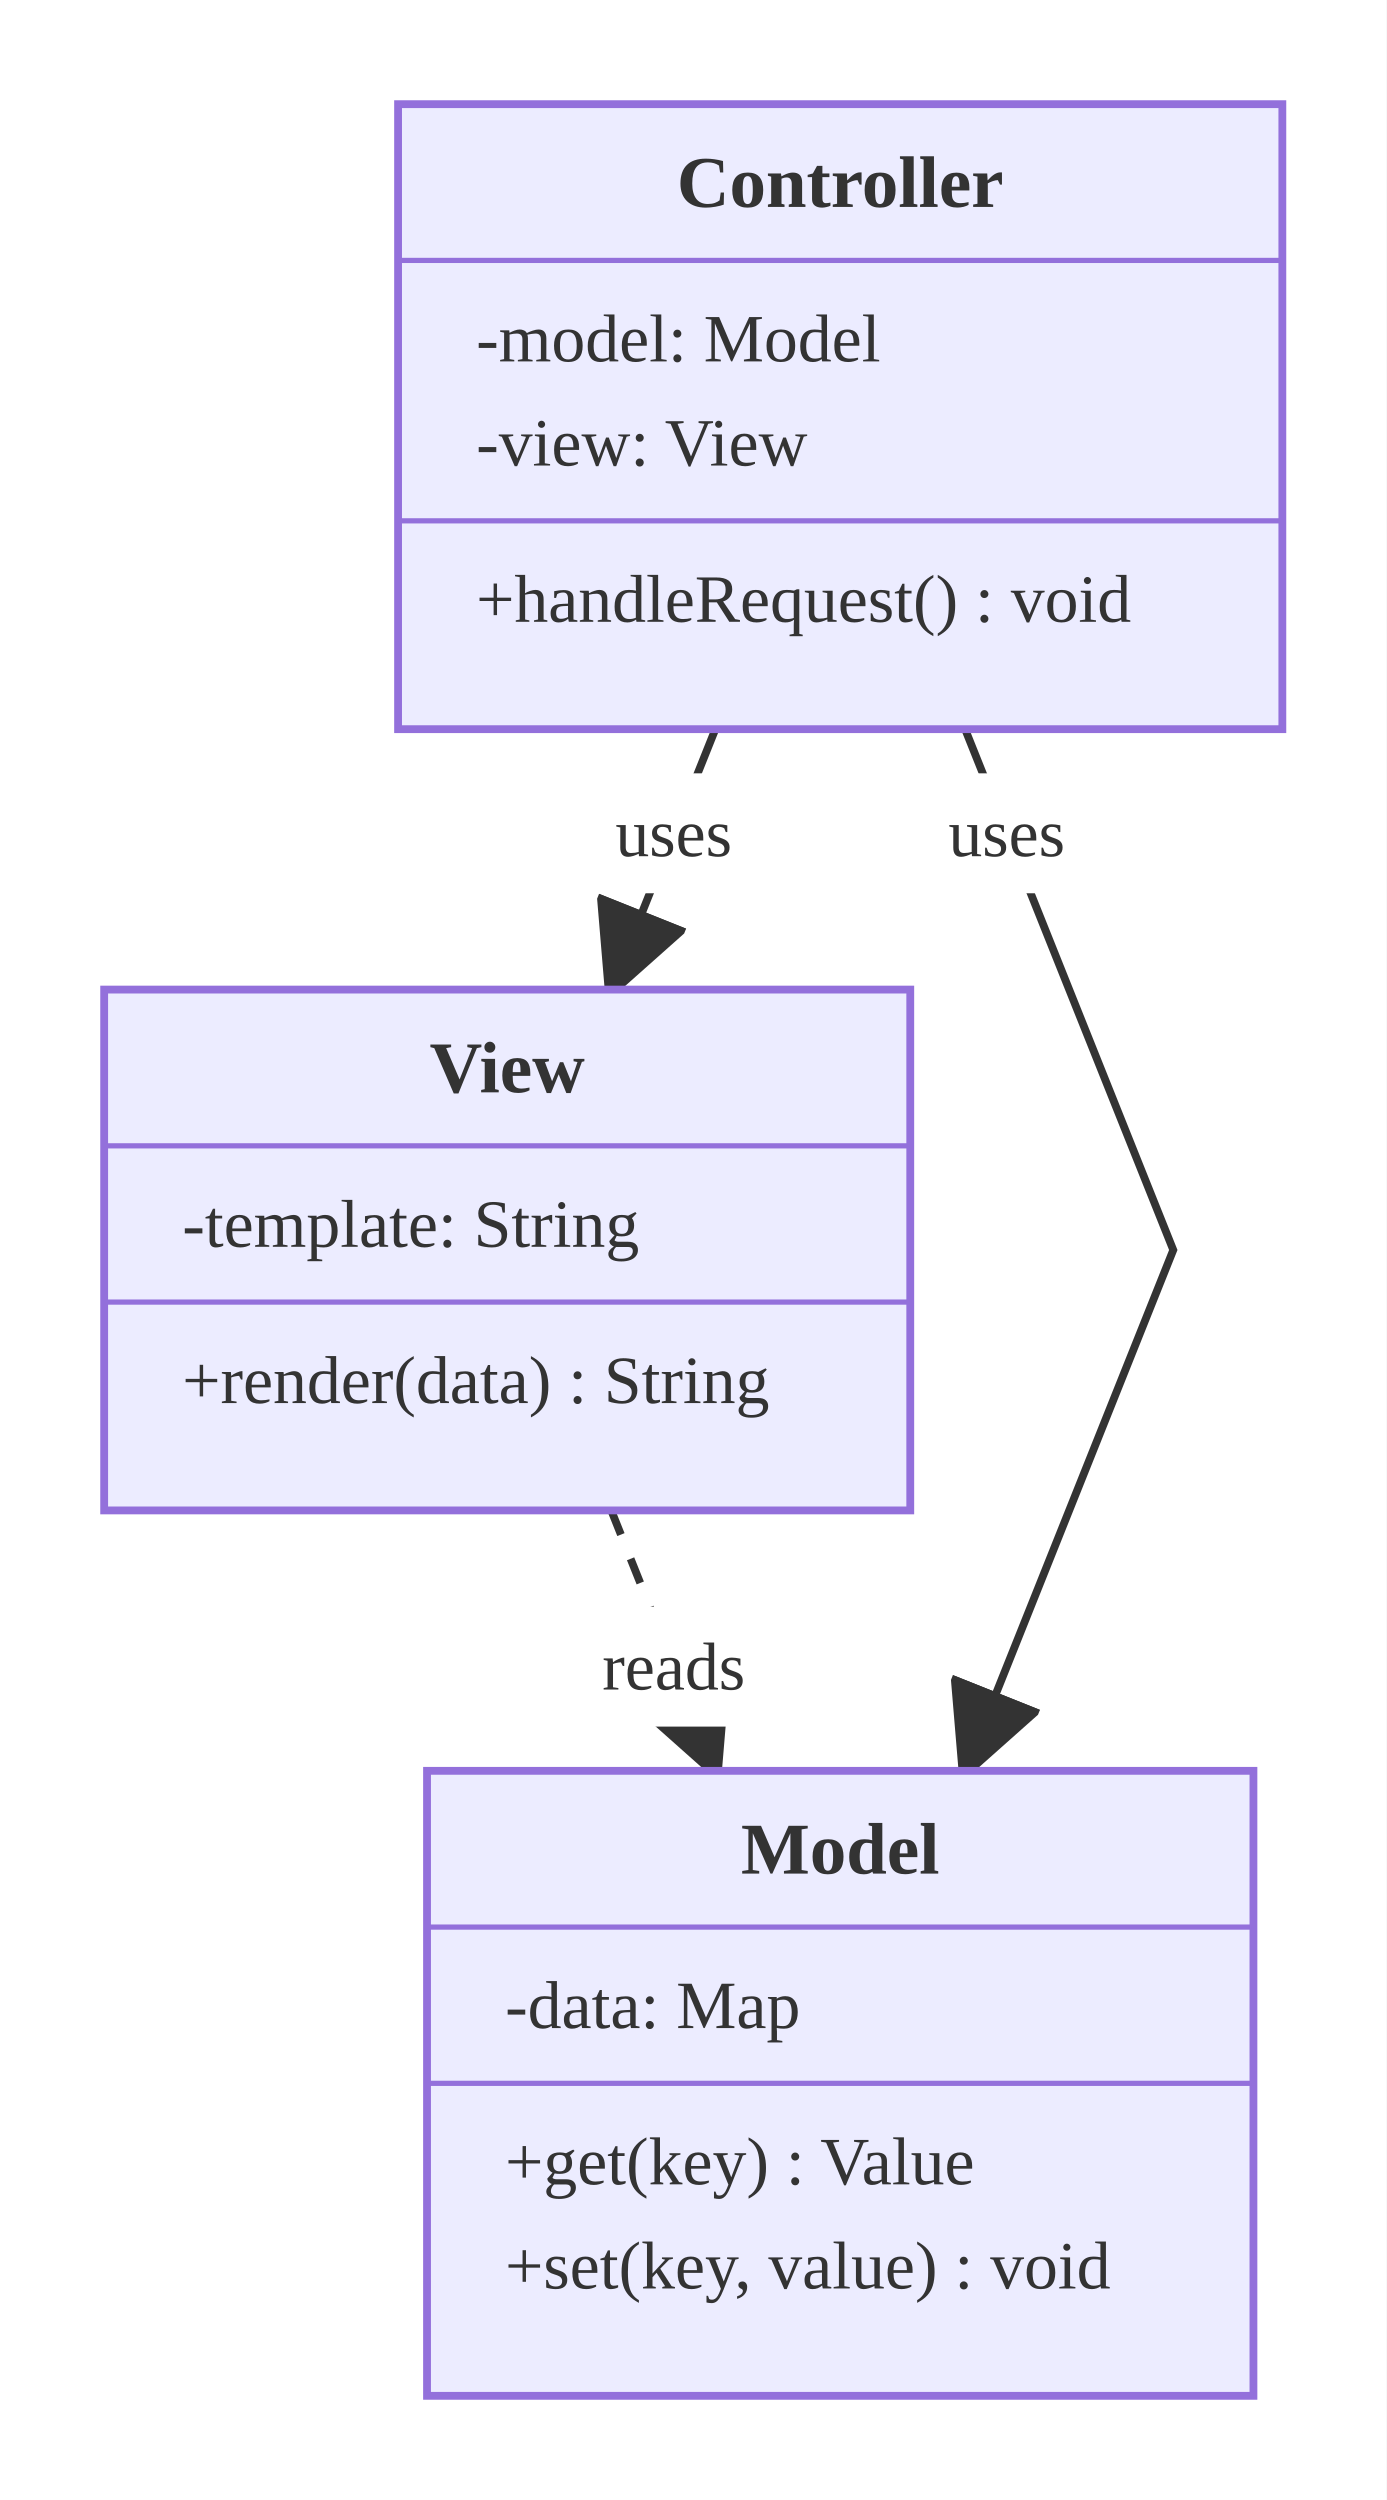
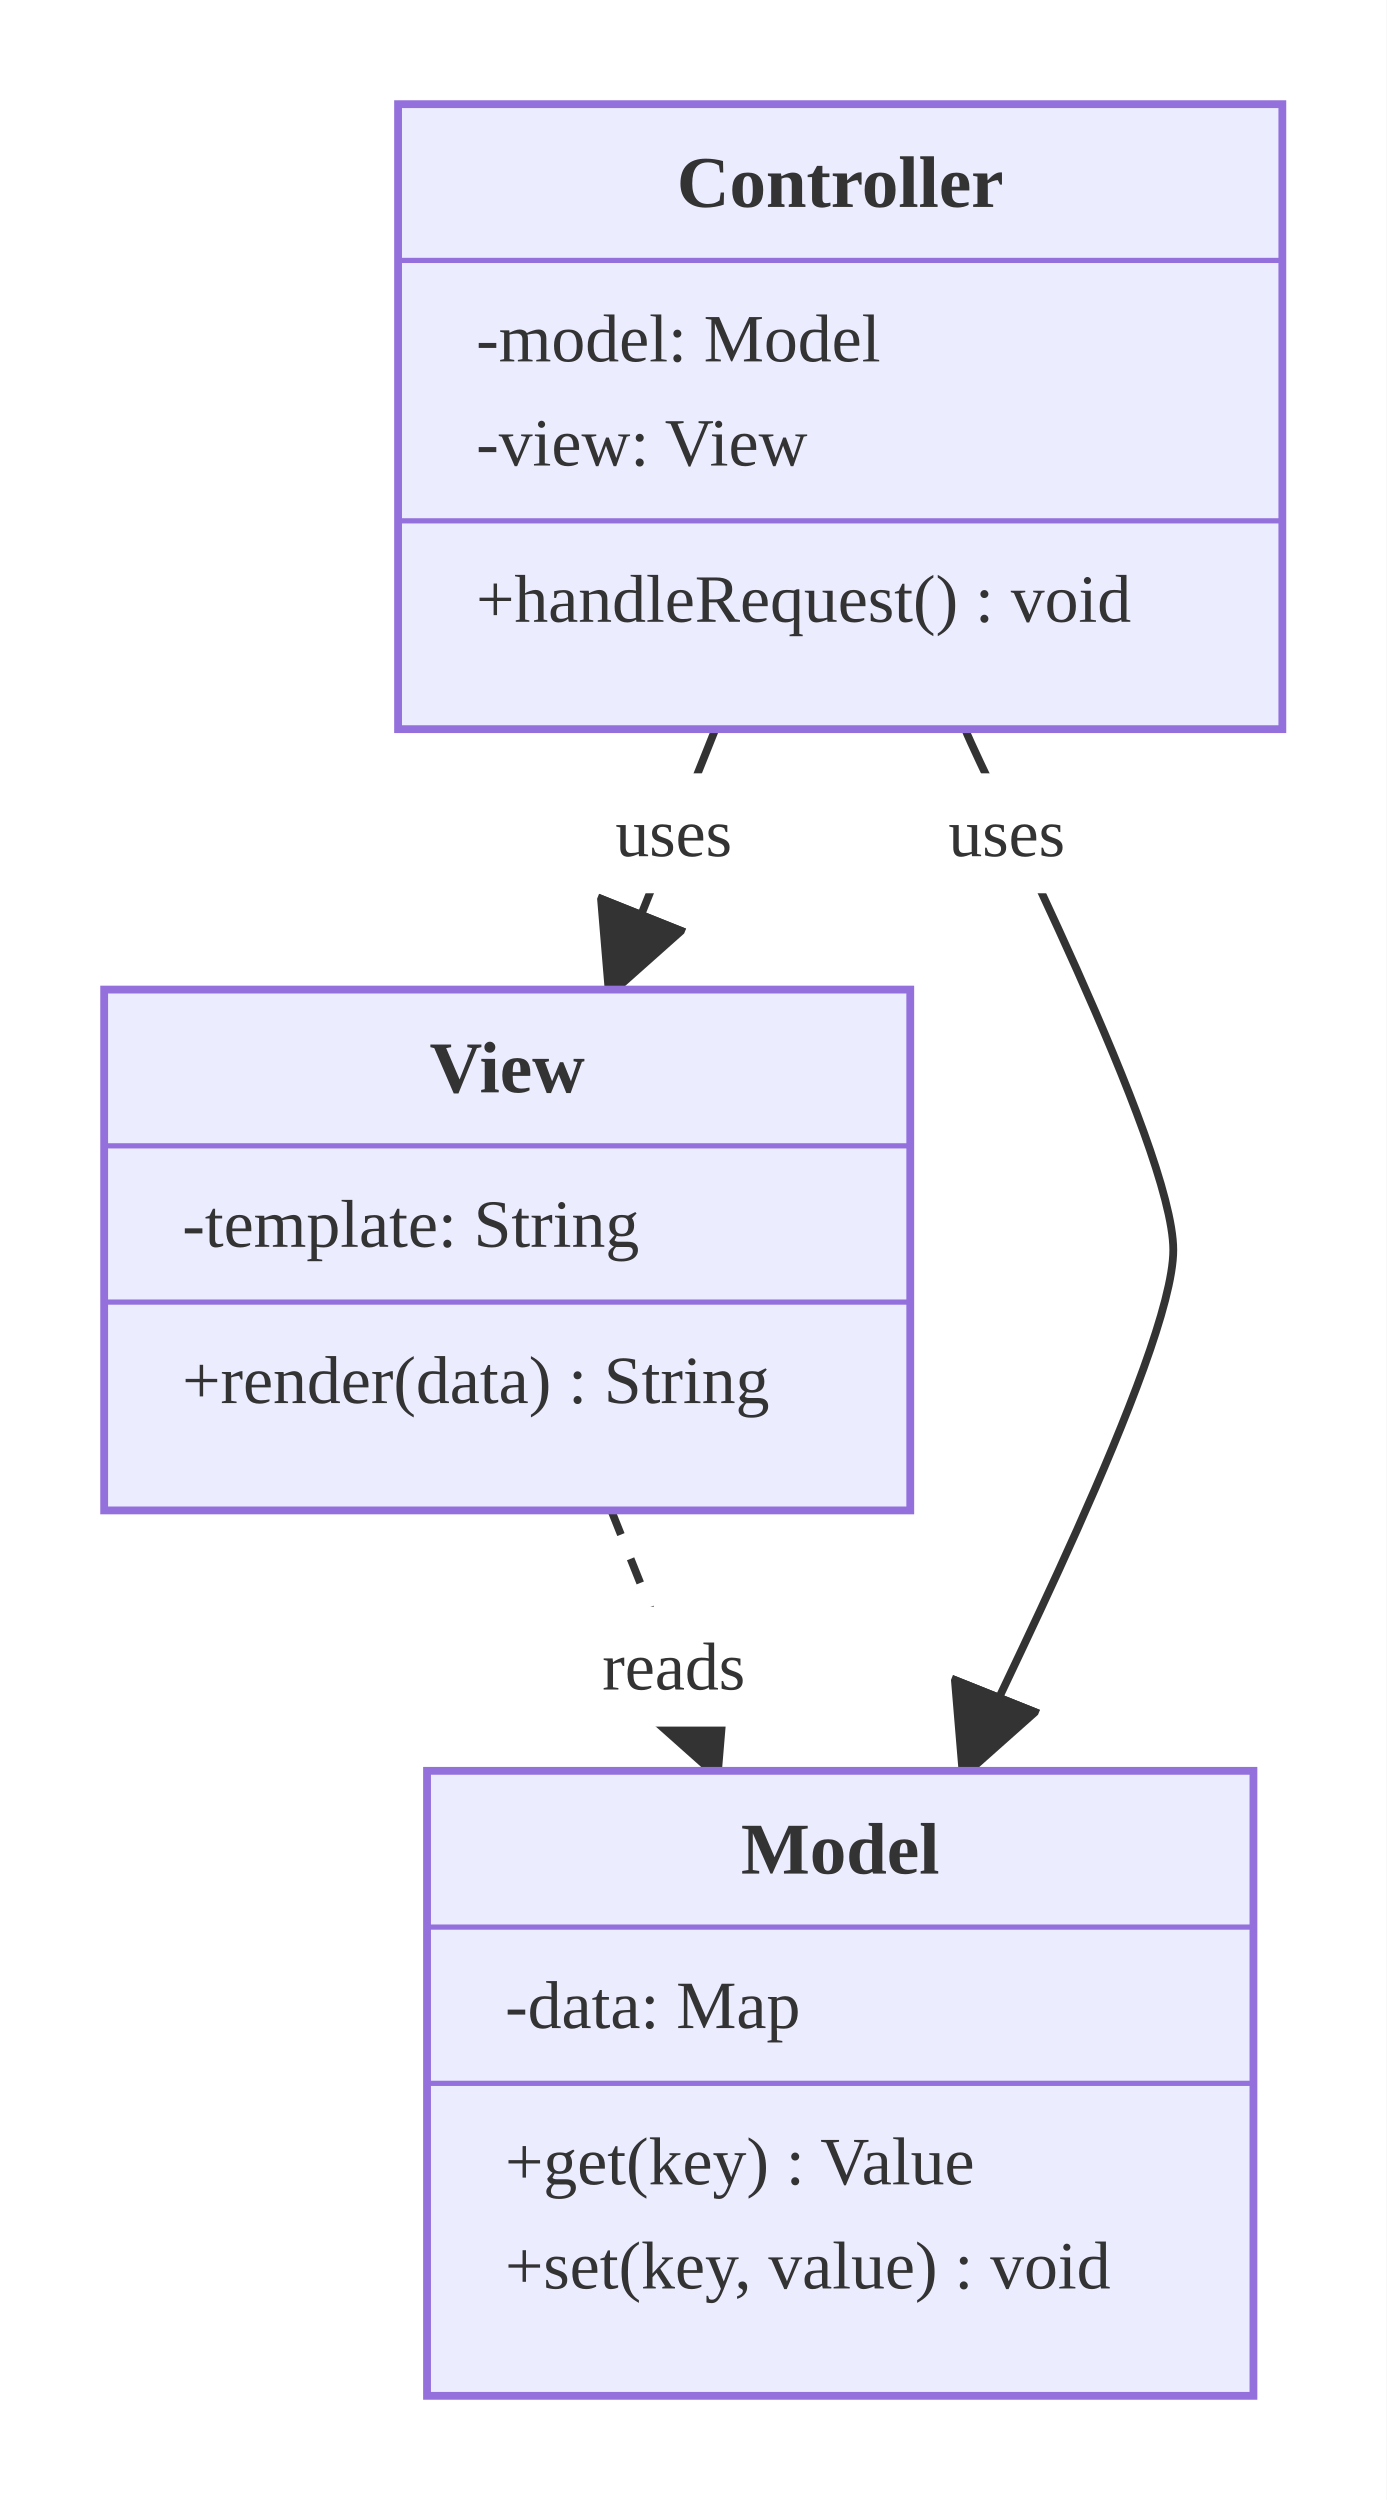
<svg xmlns="http://www.w3.org/2000/svg" viewBox="0 0 266.21 480.00">
  <defs>
    <marker id="cls-association" viewBox="0 0 20 20" refX="18.00" refY="10.00" markerWidth="12.00" markerHeight="12.00" orient="auto">
      <polygon points="0,0 20,10 0,20" style="fill:#333;stroke:#333;stroke-width:1" />
    </marker>
    <marker id="cls-dependency" viewBox="0 0 20 20" refX="18.00" refY="10.00" markerWidth="12.00" markerHeight="12.00" orient="auto">
      <polygon points="0,0 20,10 0,20" style="fill:#333;stroke:#333;stroke-width:1" />
    </marker>
  </defs>
  <rect x="0.00" y="0.00" width="266.21" height="480.00" style="fill:#fff;stroke:none" />
-   <path d="M185.30,140.00 L225.27,240.00 L185.30,340.00" style="stroke:#333;stroke-width:1.5;fill:none" marker-end="url(#cls-association)" />
+   <path d="M185.30,140.00 C189.30,150.00 225.27,220.00 225.27,240.00 C225.27,260.00 189.30,330.00 185.30,340.00" style="stroke:#333;stroke-width:1.5;fill:none" marker-end="url(#cls-association)" />
  <rect x="175.56" y="148.48" width="35.47" height="23.03" rx="3.00" ry="3.00" style="fill:#fff;stroke:none" />
  <text x="193.29" y="160.00" text-anchor="middle" dominant-baseline="central" style="fill:#333;font-size:13px">uses</text>
  <line x1="137.35" y1="140.00" x2="117.36" y2="190.00" style="stroke:#333;stroke-width:1.5;fill:none" marker-end="url(#cls-association)" />
  <rect x="111.62" y="148.48" width="35.47" height="23.03" rx="3.00" ry="3.00" style="fill:#fff;stroke:none" />
  <text x="129.35" y="160.00" text-anchor="middle" dominant-baseline="central" style="fill:#333;font-size:13px">uses</text>
  <line x1="117.36" y1="290.00" x2="137.35" y2="340.00" style="stroke:#333;stroke-width:1.5;fill:none;stroke-dasharray:5,5" marker-end="url(#cls-dependency)" />
  <rect x="109.09" y="308.48" width="40.53" height="23.03" rx="3.00" ry="3.00" style="fill:#fff;stroke:none" />
  <text x="129.35" y="320.00" text-anchor="middle" dominant-baseline="central" style="fill:#333;font-size:13px">reads</text>
  <rect x="81.99" y="340.00" width="158.67" height="120.00" style="fill:#ECECFF;stroke:#9370DB;stroke-width:1.5" />
  <text x="161.32" y="355.00" text-anchor="middle" dominant-baseline="central" style="fill:#333;font-size:14px;font-weight:bold">Model</text>
  <line x1="81.99" y1="370.00" x2="240.66" y2="370.00" style="stroke:#9370DB;stroke-width:1" />
  <text x="96.99" y="385.00" text-anchor="start" dominant-baseline="central" style="fill:#333;font-size:13px">-data: Map</text>
  <line x1="81.99" y1="400.00" x2="240.66" y2="400.00" style="stroke:#9370DB;stroke-width:1" />
  <text x="96.99" y="415.00" text-anchor="start" dominant-baseline="central" style="fill:#333;font-size:13px">+get(key) : Value</text>
  <text x="96.99" y="435.00" text-anchor="start" dominant-baseline="central" style="fill:#333;font-size:13px">+set(key, value) : void</text>
  <rect x="20.00" y="190.00" width="154.77" height="100.00" style="fill:#ECECFF;stroke:#9370DB;stroke-width:1.5" />
  <text x="97.38" y="205.00" text-anchor="middle" dominant-baseline="central" style="fill:#333;font-size:14px;font-weight:bold">View</text>
  <line x1="20.00" y1="220.00" x2="174.77" y2="220.00" style="stroke:#9370DB;stroke-width:1" />
  <text x="35.00" y="235.00" text-anchor="start" dominant-baseline="central" style="fill:#333;font-size:13px">-template: String</text>
  <line x1="20.00" y1="250.00" x2="174.77" y2="250.00" style="stroke:#9370DB;stroke-width:1" />
  <text x="35.00" y="265.00" text-anchor="start" dominant-baseline="central" style="fill:#333;font-size:13px">+render(data) : String</text>
  <rect x="76.43" y="20.00" width="169.78" height="120.00" style="fill:#ECECFF;stroke:#9370DB;stroke-width:1.5" />
  <text x="161.32" y="35.00" text-anchor="middle" dominant-baseline="central" style="fill:#333;font-size:14px;font-weight:bold">Controller</text>
  <line x1="76.43" y1="50.00" x2="246.21" y2="50.00" style="stroke:#9370DB;stroke-width:1" />
  <text x="91.43" y="65.00" text-anchor="start" dominant-baseline="central" style="fill:#333;font-size:13px">-model: Model</text>
  <text x="91.43" y="85.00" text-anchor="start" dominant-baseline="central" style="fill:#333;font-size:13px">-view: View</text>
  <line x1="76.43" y1="100.00" x2="246.21" y2="100.00" style="stroke:#9370DB;stroke-width:1" />
  <text x="91.43" y="115.00" text-anchor="start" dominant-baseline="central" style="fill:#333;font-size:13px">+handleRequest() : void</text>
</svg>
